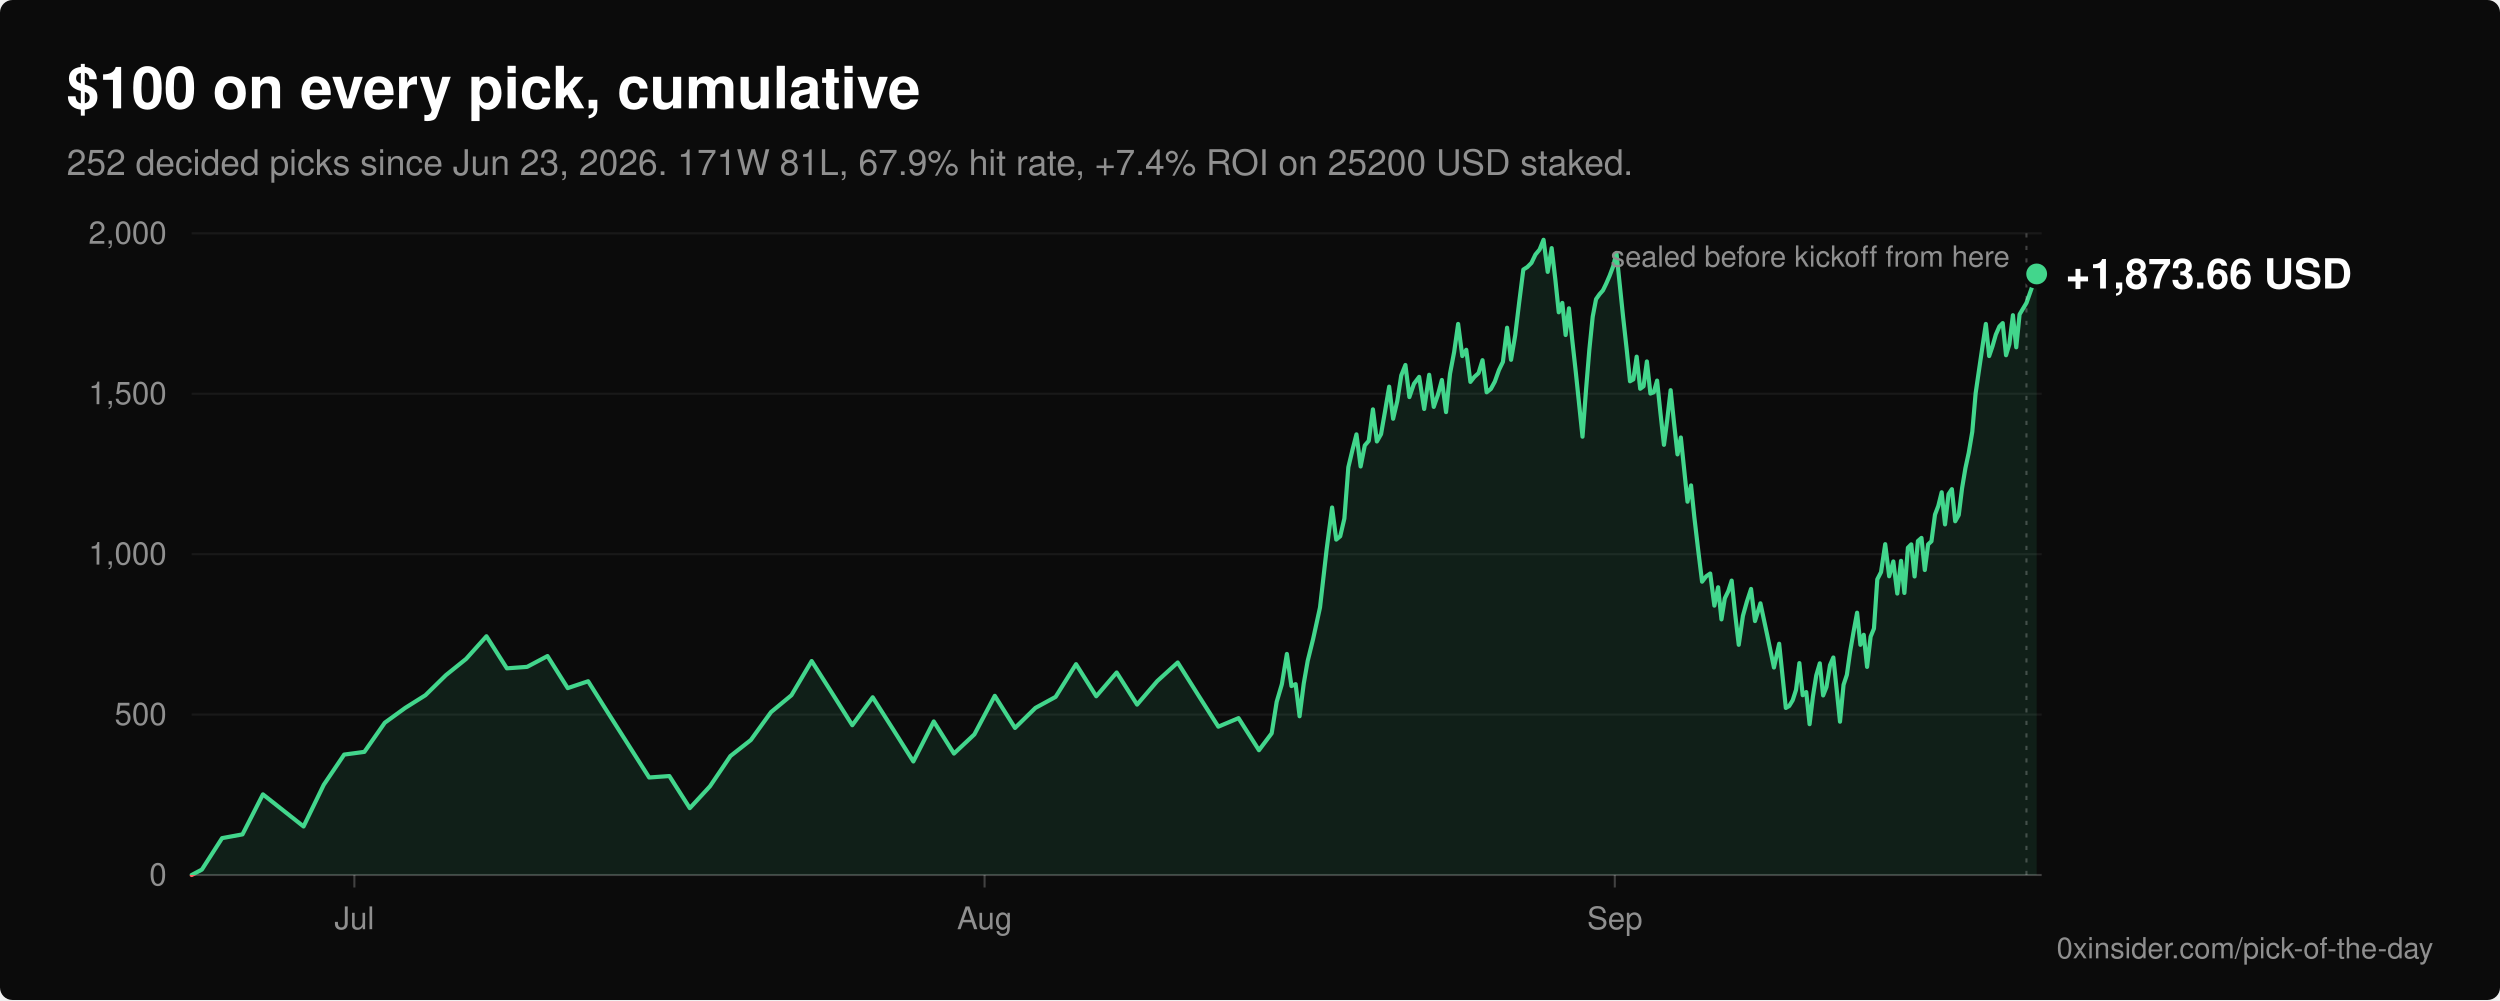
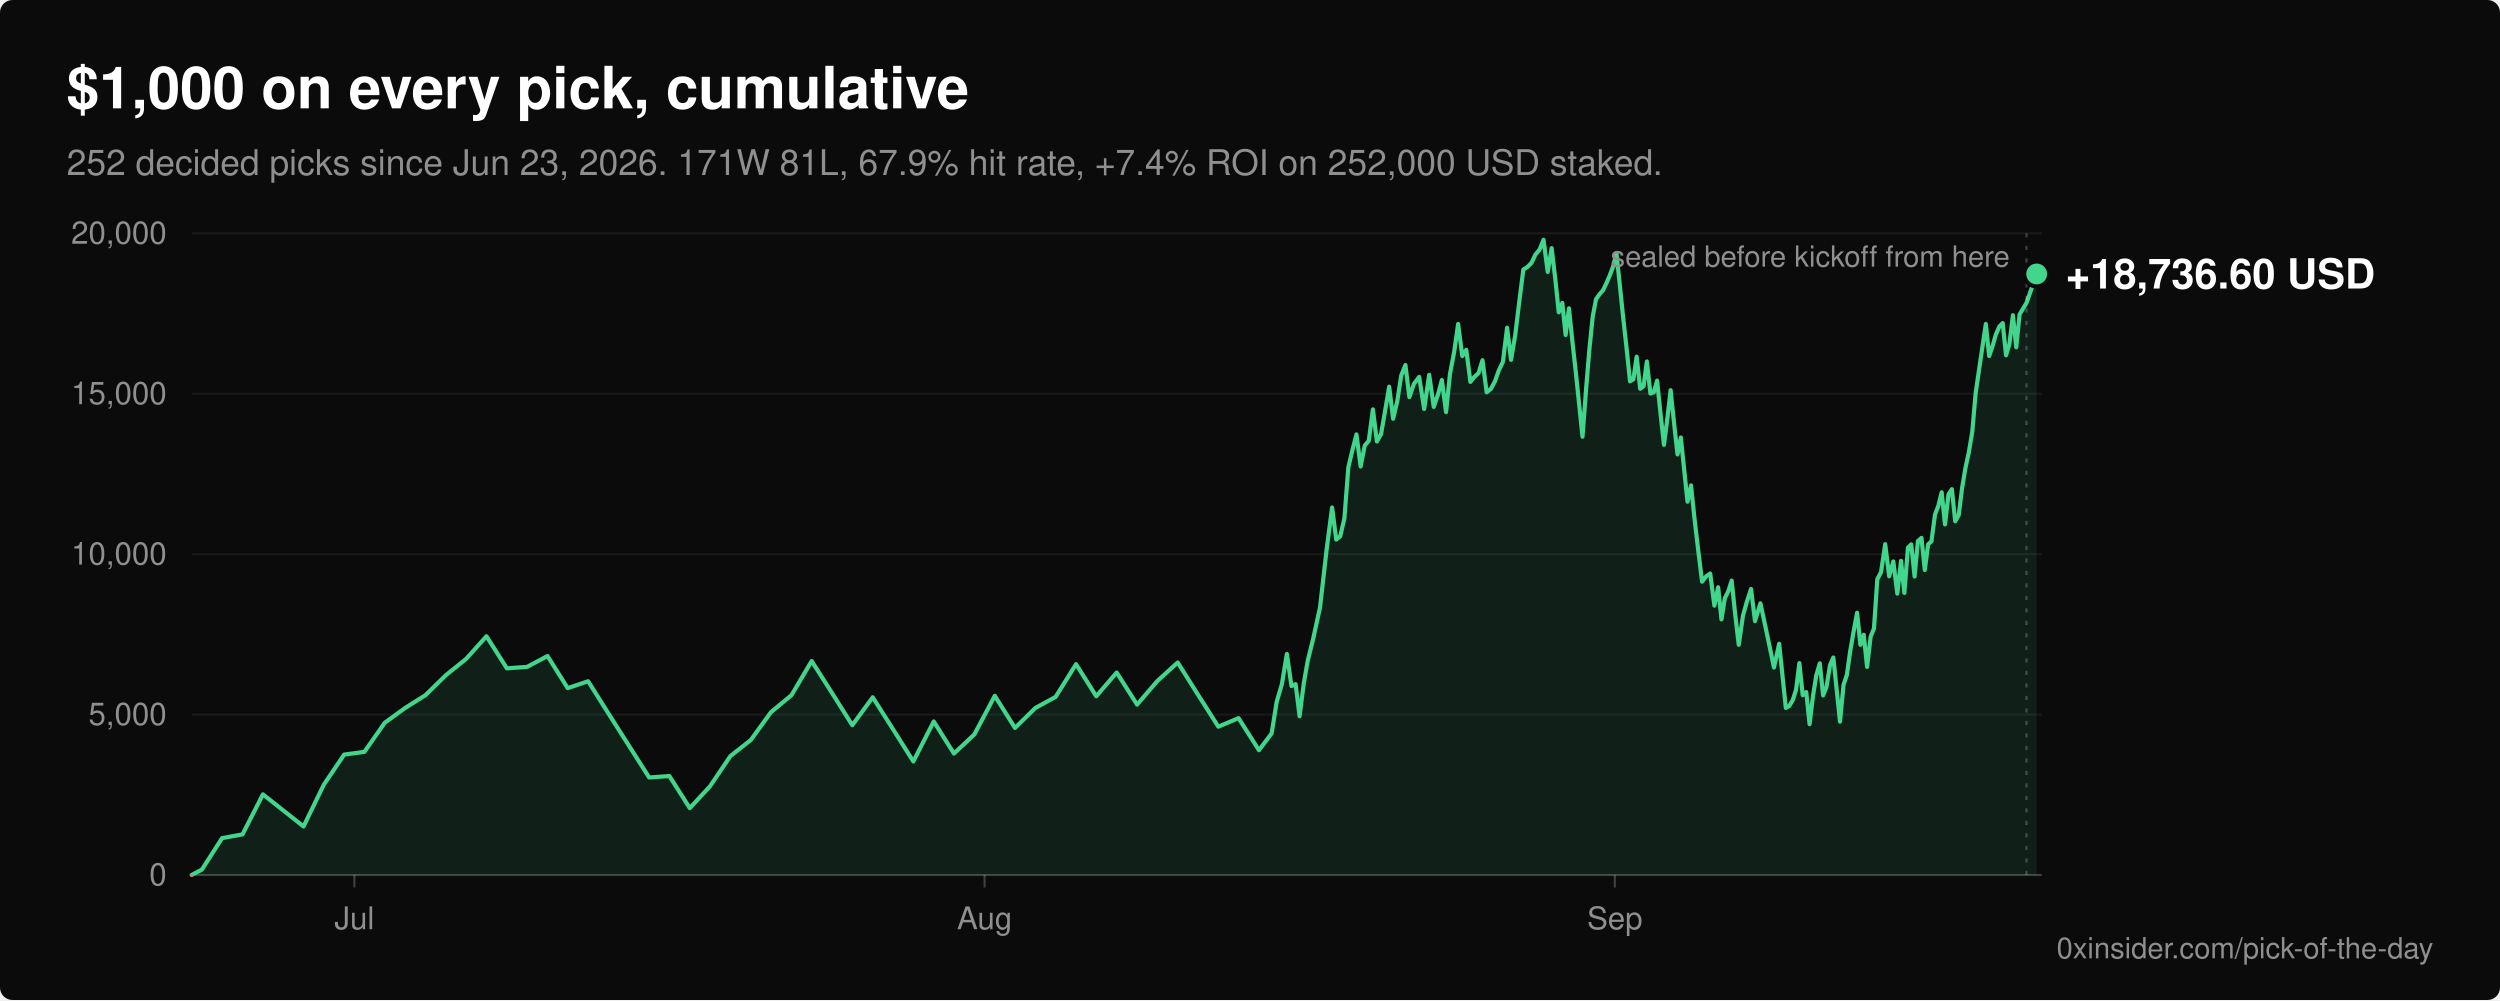
<svg xmlns="http://www.w3.org/2000/svg" viewBox="0 0 1200 480" width="1200" height="480" role="img" aria-labelledby="title desc" font-family="-apple-system, BlinkMacSystemFont, 'Segoe UI', Helvetica, Arial, sans-serif">
  <rect width="1200" height="480" rx="6" fill="#0b0b0b" />
-   <text x="32" y="52" fill="#ffffff" font-size="28" font-weight="600">$100 on every pick, cumulative</text>
-   <text x="32" y="84" fill="#8f8f8f" font-size="17">252 decided picks since Jun 23, 2026. 171W 81L, 67.9% hit rate, +7.4% ROI on 25200 USD staked.</text>
+   <text x="32" y="52" fill="#ffffff" font-size="28" font-weight="600">$1,000 on every pick, cumulative</text>
+   <text x="32" y="84" fill="#8f8f8f" font-size="17">252 decided picks since Jun 23, 2026. 171W 81L, 67.9% hit rate, +7.4% ROI on 252,000 USD staked.</text>
  <line x1="92" y1="420.0" x2="980" y2="420.0" stroke="#ffffff" stroke-opacity="0.22" stroke-width="1" />
  <text x="80" y="425.0" fill="#8f8f8f" font-size="15" text-anchor="end">0</text>
  <line x1="92" y1="343.0" x2="980" y2="343.0" stroke="#ffffff" stroke-opacity="0.06" stroke-width="1" />
-   <text x="80" y="348.0" fill="#8f8f8f" font-size="15" text-anchor="end">500</text>
+   <text x="80" y="348.0" fill="#8f8f8f" font-size="15" text-anchor="end">5,000</text>
  <line x1="92" y1="266.0" x2="980" y2="266.0" stroke="#ffffff" stroke-opacity="0.06" stroke-width="1" />
-   <text x="80" y="271.0" fill="#8f8f8f" font-size="15" text-anchor="end">1,000</text>
+   <text x="80" y="271.0" fill="#8f8f8f" font-size="15" text-anchor="end">10,000</text>
  <line x1="92" y1="189.0" x2="980" y2="189.0" stroke="#ffffff" stroke-opacity="0.06" stroke-width="1" />
-   <text x="80" y="194.0" fill="#8f8f8f" font-size="15" text-anchor="end">1,500</text>
+   <text x="80" y="194.0" fill="#8f8f8f" font-size="15" text-anchor="end">15,000</text>
  <line x1="92" y1="112.0" x2="980" y2="112.0" stroke="#ffffff" stroke-opacity="0.06" stroke-width="1" />
-   <text x="80" y="117.0" fill="#8f8f8f" font-size="15" text-anchor="end">2,000</text>
+   <text x="80" y="117.0" fill="#8f8f8f" font-size="15" text-anchor="end">20,000</text>
  <line x1="170.1" y1="420" x2="170.1" y2="426" stroke="#ffffff" stroke-opacity="0.22" stroke-width="1" />
  <text x="170.1" y="446" fill="#8f8f8f" font-size="15" text-anchor="middle">Jul</text>
  <line x1="472.6" y1="420" x2="472.6" y2="426" stroke="#ffffff" stroke-opacity="0.22" stroke-width="1" />
  <text x="472.6" y="446" fill="#8f8f8f" font-size="15" text-anchor="middle">Aug</text>
  <line x1="775.1" y1="420" x2="775.1" y2="426" stroke="#ffffff" stroke-opacity="0.22" stroke-width="1" />
  <text x="775.1" y="446" fill="#8f8f8f" font-size="15" text-anchor="middle">Sep</text>
  <defs>
    <clipPath id="above">
      <rect x="0" y="0" width="1200" height="420.0" />
    </clipPath>
    <clipPath id="below">
      <rect x="0" y="420.0" width="1200" height="60.0" />
    </clipPath>
  </defs>
  <path d="M92.0,420.0 L96.9,417.4 L106.6,402.3 L116.4,400.5 L126.2,381.3 L145.7,396.7 L155.4,376.7 L165.2,362.2 L174.9,360.9 L184.7,346.9 L194.5,339.8 L204.2,333.7 L214.0,324.1 L223.7,316.3 L233.5,305.4 L243.3,320.8 L253.0,320.1 L262.8,314.9 L272.5,330.3 L282.3,327.0 L292.0,342.4 L301.8,357.8 L311.6,373.2 L321.3,372.5 L331.1,387.9 L340.8,377.4 L350.6,362.9 L360.4,355.2 L370.1,341.8 L379.9,333.7 L389.6,317.3 L399.4,332.7 L409.1,348.1 L418.9,334.7 L428.7,350.1 L438.4,365.5 L448.2,346.3 L457.9,361.7 L467.7,352.5 L477.5,334.0 L487.2,349.4 L497.0,339.8 L506.7,334.5 L516.5,318.8 L526.2,334.2 L536.0,322.8 L545.8,338.2 L555.5,326.9 L565.3,318.0 L575.0,333.4 L584.8,348.8 L594.5,344.7 L604.3,360.1 L610.4,352.0 L612.8,336.9 L615.3,328.4 L617.7,313.9 L619.9,329.3 L621.9,328.4 L623.8,343.8 L625.8,328.1 L627.7,317.2 L630.3,306.7 L633.6,291.6 L636.8,263.6 L639.4,243.6 L641.4,259.0 L643.3,257.4 L645.3,248.9 L647.2,224.3 L649.2,215.9 L651.1,208.5 L653.1,223.9 L655.1,213.8 L657.0,211.6 L659.0,196.5 L660.9,211.9 L662.9,208.4 L664.8,197.5 L666.8,185.6 L668.7,201.0 L670.7,192.5 L672.6,180.2 L674.6,175.2 L676.5,190.6 L678.7,184.2 L681.2,180.9 L683.6,196.3 L686.0,179.9 L688.2,195.3 L690.2,189.5 L692.1,182.4 L694.1,197.8 L696.0,179.4 L698.0,168.9 L699.9,155.5 L701.9,170.9 L703.8,167.9 L705.8,183.3 L707.7,180.9 L709.7,179.1 L711.6,172.9 L713.6,188.3 L715.6,186.7 L717.5,183.2 L719.5,177.6 L721.4,173.7 L723.4,157.3 L725.3,172.7 L727.3,160.9 L729.2,145.2 L731.2,129.4 L733.1,128.2 L735.1,126.2 L737.0,122.2 L739.0,119.8 L740.9,115.1 L742.9,130.5 L744.8,119.1 L746.6,134.5 L748.2,149.9 L749.9,145.4 L751.5,160.8 L753.1,148.0 L754.7,163.4 L756.4,178.8 L758.0,194.2 L759.6,209.6 L761.3,187.0 L762.9,167.7 L764.5,152.0 L766.1,143.6 L767.8,141.2 L769.4,139.4 L771.0,136.1 L772.6,132.4 L774.3,127.9 L775.9,121.4 L777.5,136.8 L779.1,152.2 L780.8,167.6 L782.4,183.0 L784.0,182.1 L785.6,171.2 L787.3,186.6 L788.9,185.4 L790.5,173.5 L792.2,188.9 L793.8,188.3 L795.4,182.7 L797.0,198.1 L798.7,213.5 L800.3,201.2 L801.9,187.3 L803.5,202.7 L805.2,218.1 L806.8,210.0 L808.4,225.4 L810.0,240.8 L811.7,233.0 L813.3,248.4 L815.1,263.8 L817.0,279.2 L819.0,276.6 L820.9,275.3 L822.9,290.7 L824.7,281.9 L826.3,297.3 L827.9,287.2 L829.6,283.7 L831.2,278.7 L832.8,294.1 L834.6,309.5 L836.6,295.6 L838.5,288.8 L840.5,282.7 L842.4,298.1 L845.0,289.6 L848.3,305.0 L851.5,320.4 L854.0,309.0 L855.6,324.4 L857.2,339.8 L858.8,338.9 L860.5,336.1 L862.1,331.1 L863.7,318.3 L865.3,333.7 L867.0,332.2 L868.6,347.6 L870.2,334.3 L871.8,324.2 L873.5,318.4 L875.1,333.8 L876.7,329.8 L878.4,319.3 L880.0,315.6 L881.6,331.0 L883.2,346.4 L884.9,328.7 L886.5,323.9 L888.1,312.5 L889.7,303.3 L891.4,294.1 L893.0,309.5 L894.6,304.7 L896.2,320.1 L897.9,305.6 L899.5,301.7 L901.1,278.1 L902.9,274.6 L904.9,261.2 L906.8,276.6 L908.8,269.5 L910.7,284.9 L912.5,269.2 L914.1,284.6 L915.8,262.9 L917.4,261.3 L919.0,276.7 L920.6,259.7 L922.3,258.2 L923.9,273.6 L925.5,261.3 L927.1,259.8 L928.8,247.0 L930.4,242.8 L932.0,236.3 L933.6,251.7 L935.3,237.2 L936.9,234.8 L938.5,250.2 L940.2,247.2 L941.8,234.3 L943.4,224.7 L945.0,217.3 L946.7,207.2 L948.3,188.8 L949.9,177.8 L951.5,166.9 L953.2,155.5 L954.8,170.9 L956.4,166.2 L958.0,160.6 L959.7,156.7 L961.3,155.1 L962.9,170.5 L964.5,165.2 L966.2,151.3 L967.8,166.7 L969.4,150.9 L972.7,145.4 L977.6,131.5 L977.6,420.0 Z" fill="#42d68c" fill-opacity="0.1" clip-path="url(#above)" />
  <polyline points="92.0,420.0 96.9,417.4 106.6,402.3 116.4,400.5 126.2,381.3 145.7,396.7 155.4,376.7 165.2,362.2 174.9,360.9 184.7,346.9 194.5,339.8 204.2,333.7 214.0,324.1 223.7,316.3 233.5,305.4 243.3,320.8 253.0,320.1 262.8,314.9 272.5,330.3 282.3,327.0 292.0,342.4 301.8,357.8 311.6,373.2 321.3,372.5 331.1,387.9 340.8,377.4 350.6,362.9 360.4,355.2 370.1,341.8 379.9,333.7 389.6,317.3 399.4,332.7 409.1,348.1 418.9,334.7 428.7,350.1 438.4,365.5 448.2,346.3 457.9,361.7 467.7,352.5 477.5,334.0 487.2,349.4 497.0,339.8 506.7,334.5 516.5,318.8 526.2,334.2 536.0,322.8 545.8,338.2 555.5,326.9 565.3,318.0 575.0,333.4 584.8,348.8 594.5,344.7 604.3,360.1 610.4,352.0 612.8,336.9 615.3,328.4 617.7,313.9 619.9,329.3 621.9,328.4 623.8,343.8 625.8,328.1 627.7,317.2 630.3,306.7 633.6,291.6 636.8,263.6 639.4,243.6 641.4,259.0 643.3,257.4 645.3,248.9 647.2,224.3 649.2,215.9 651.1,208.5 653.1,223.9 655.1,213.8 657.0,211.6 659.0,196.5 660.9,211.9 662.9,208.4 664.8,197.5 666.8,185.6 668.7,201.0 670.7,192.5 672.6,180.2 674.6,175.2 676.5,190.6 678.7,184.2 681.2,180.9 683.6,196.3 686.0,179.9 688.2,195.3 690.2,189.5 692.1,182.4 694.1,197.8 696.0,179.4 698.0,168.9 699.9,155.5 701.9,170.9 703.8,167.9 705.8,183.3 707.7,180.9 709.7,179.1 711.6,172.9 713.6,188.3 715.6,186.7 717.5,183.2 719.5,177.6 721.4,173.7 723.4,157.3 725.3,172.7 727.3,160.9 729.2,145.2 731.2,129.4 733.1,128.2 735.1,126.2 737.0,122.2 739.0,119.8 740.9,115.1 742.9,130.5 744.8,119.1 746.6,134.5 748.2,149.9 749.9,145.4 751.5,160.8 753.1,148.0 754.7,163.4 756.4,178.8 758.0,194.2 759.6,209.6 761.3,187.0 762.9,167.7 764.5,152.0 766.1,143.6 767.8,141.2 769.4,139.4 771.0,136.1 772.6,132.4 774.3,127.9 775.9,121.4 777.5,136.8 779.1,152.2 780.8,167.6 782.4,183.0 784.0,182.1 785.6,171.2 787.3,186.6 788.9,185.4 790.5,173.5 792.2,188.9 793.8,188.3 795.4,182.7 797.0,198.1 798.7,213.5 800.3,201.2 801.9,187.3 803.5,202.7 805.2,218.1 806.8,210.0 808.4,225.4 810.0,240.8 811.7,233.0 813.3,248.4 815.1,263.8 817.0,279.2 819.0,276.6 820.9,275.3 822.9,290.7 824.7,281.9 826.3,297.3 827.9,287.2 829.6,283.7 831.2,278.7 832.8,294.1 834.6,309.5 836.6,295.6 838.5,288.8 840.5,282.7 842.4,298.1 845.0,289.6 848.3,305.0 851.5,320.4 854.0,309.0 855.6,324.4 857.2,339.8 858.8,338.9 860.5,336.1 862.1,331.1 863.7,318.3 865.3,333.7 867.0,332.2 868.6,347.6 870.2,334.3 871.8,324.2 873.5,318.4 875.1,333.8 876.7,329.8 878.4,319.3 880.0,315.6 881.6,331.0 883.2,346.4 884.9,328.7 886.5,323.9 888.1,312.5 889.7,303.3 891.4,294.1 893.0,309.5 894.6,304.7 896.2,320.1 897.9,305.6 899.5,301.7 901.1,278.1 902.9,274.6 904.9,261.2 906.8,276.6 908.8,269.5 910.7,284.9 912.5,269.2 914.1,284.6 915.8,262.9 917.4,261.3 919.0,276.7 920.6,259.7 922.3,258.2 923.9,273.6 925.5,261.3 927.1,259.8 928.8,247.0 930.4,242.8 932.0,236.3 933.6,251.7 935.3,237.2 936.9,234.8 938.5,250.2 940.2,247.2 941.8,234.3 943.4,224.7 945.0,217.3 946.7,207.2 948.3,188.8 949.9,177.8 951.5,166.9 953.2,155.5 954.8,170.9 956.4,166.2 958.0,160.6 959.7,156.7 961.3,155.1 962.9,170.5 964.5,165.2 966.2,151.3 967.8,166.7 969.4,150.9 972.7,145.4 977.6,131.5" fill="none" stroke="#42d68c" stroke-width="2" stroke-linejoin="round" stroke-linecap="round" clip-path="url(#above)" />
  <path d="M92.0,420.0 L96.9,417.4 L106.6,402.3 L116.4,400.5 L126.2,381.3 L145.7,396.7 L155.4,376.7 L165.2,362.2 L174.9,360.9 L184.7,346.9 L194.5,339.8 L204.2,333.7 L214.0,324.1 L223.7,316.3 L233.5,305.4 L243.3,320.8 L253.0,320.1 L262.8,314.9 L272.5,330.3 L282.3,327.0 L292.0,342.4 L301.8,357.8 L311.6,373.2 L321.3,372.5 L331.1,387.9 L340.8,377.4 L350.6,362.9 L360.4,355.2 L370.1,341.8 L379.9,333.7 L389.6,317.3 L399.4,332.7 L409.1,348.1 L418.9,334.7 L428.7,350.1 L438.4,365.5 L448.2,346.3 L457.9,361.7 L467.7,352.5 L477.5,334.0 L487.2,349.4 L497.0,339.8 L506.7,334.5 L516.5,318.8 L526.2,334.2 L536.0,322.8 L545.8,338.2 L555.5,326.9 L565.3,318.0 L575.0,333.4 L584.8,348.8 L594.5,344.7 L604.3,360.1 L610.4,352.0 L612.8,336.9 L615.3,328.4 L617.7,313.9 L619.9,329.3 L621.9,328.4 L623.8,343.8 L625.8,328.1 L627.7,317.2 L630.3,306.7 L633.6,291.6 L636.8,263.6 L639.4,243.6 L641.4,259.0 L643.3,257.4 L645.3,248.9 L647.2,224.3 L649.2,215.9 L651.1,208.5 L653.1,223.9 L655.1,213.8 L657.0,211.6 L659.0,196.5 L660.9,211.9 L662.9,208.4 L664.8,197.5 L666.8,185.6 L668.7,201.0 L670.7,192.5 L672.6,180.2 L674.6,175.2 L676.5,190.6 L678.7,184.2 L681.2,180.9 L683.6,196.3 L686.0,179.9 L688.2,195.3 L690.2,189.5 L692.1,182.4 L694.1,197.8 L696.0,179.4 L698.0,168.9 L699.9,155.5 L701.9,170.9 L703.8,167.9 L705.8,183.3 L707.7,180.9 L709.7,179.1 L711.6,172.9 L713.6,188.3 L715.6,186.7 L717.5,183.2 L719.5,177.6 L721.4,173.7 L723.4,157.3 L725.3,172.7 L727.3,160.9 L729.2,145.2 L731.2,129.4 L733.1,128.2 L735.1,126.2 L737.0,122.2 L739.0,119.8 L740.9,115.1 L742.9,130.5 L744.8,119.1 L746.6,134.5 L748.2,149.9 L749.9,145.4 L751.5,160.8 L753.1,148.0 L754.7,163.4 L756.4,178.8 L758.0,194.2 L759.6,209.6 L761.3,187.0 L762.9,167.7 L764.5,152.0 L766.1,143.6 L767.8,141.2 L769.4,139.4 L771.0,136.1 L772.6,132.4 L774.3,127.9 L775.9,121.4 L777.5,136.8 L779.1,152.2 L780.8,167.6 L782.4,183.0 L784.0,182.1 L785.6,171.2 L787.3,186.6 L788.9,185.4 L790.5,173.5 L792.2,188.9 L793.8,188.3 L795.4,182.7 L797.0,198.1 L798.7,213.5 L800.3,201.2 L801.9,187.3 L803.5,202.7 L805.2,218.1 L806.8,210.0 L808.4,225.4 L810.0,240.8 L811.7,233.0 L813.3,248.4 L815.1,263.8 L817.0,279.2 L819.0,276.6 L820.9,275.3 L822.9,290.7 L824.7,281.9 L826.3,297.3 L827.9,287.2 L829.6,283.7 L831.2,278.7 L832.8,294.1 L834.6,309.5 L836.6,295.6 L838.5,288.8 L840.5,282.7 L842.4,298.1 L845.0,289.6 L848.3,305.0 L851.5,320.4 L854.0,309.0 L855.6,324.4 L857.2,339.8 L858.8,338.9 L860.5,336.1 L862.1,331.1 L863.7,318.3 L865.3,333.7 L867.0,332.2 L868.6,347.6 L870.2,334.3 L871.8,324.2 L873.5,318.4 L875.1,333.8 L876.7,329.8 L878.4,319.3 L880.0,315.6 L881.6,331.0 L883.2,346.4 L884.9,328.7 L886.5,323.9 L888.1,312.5 L889.7,303.3 L891.4,294.1 L893.0,309.5 L894.6,304.7 L896.2,320.1 L897.9,305.6 L899.5,301.7 L901.1,278.1 L902.9,274.6 L904.9,261.2 L906.8,276.6 L908.8,269.5 L910.7,284.9 L912.5,269.2 L914.1,284.6 L915.8,262.9 L917.4,261.3 L919.0,276.7 L920.6,259.7 L922.3,258.2 L923.9,273.6 L925.5,261.3 L927.1,259.8 L928.8,247.0 L930.4,242.8 L932.0,236.3 L933.6,251.7 L935.3,237.2 L936.9,234.8 L938.5,250.2 L940.2,247.2 L941.8,234.3 L943.4,224.7 L945.0,217.3 L946.7,207.2 L948.3,188.8 L949.9,177.8 L951.5,166.9 L953.2,155.5 L954.8,170.9 L956.4,166.2 L958.0,160.6 L959.7,156.7 L961.3,155.1 L962.9,170.5 L964.5,165.2 L966.2,151.3 L967.8,166.7 L969.4,150.9 L972.7,145.4 L977.6,131.5 L977.6,420.0 Z" fill="#ff6467" fill-opacity="0.1" clip-path="url(#below)" />
  <polyline points="92.0,420.0 96.9,417.4 106.6,402.3 116.4,400.5 126.2,381.3 145.7,396.7 155.4,376.7 165.2,362.2 174.9,360.9 184.7,346.9 194.5,339.8 204.2,333.7 214.0,324.1 223.7,316.3 233.5,305.4 243.3,320.8 253.0,320.1 262.8,314.9 272.5,330.3 282.3,327.0 292.0,342.4 301.8,357.8 311.6,373.2 321.3,372.5 331.1,387.9 340.8,377.4 350.6,362.9 360.4,355.2 370.1,341.8 379.9,333.7 389.6,317.3 399.4,332.7 409.1,348.1 418.9,334.7 428.7,350.1 438.4,365.5 448.2,346.3 457.9,361.7 467.7,352.5 477.5,334.0 487.2,349.4 497.0,339.8 506.7,334.5 516.5,318.8 526.2,334.2 536.0,322.8 545.8,338.2 555.5,326.9 565.3,318.0 575.0,333.4 584.8,348.8 594.5,344.7 604.3,360.1 610.4,352.0 612.8,336.9 615.3,328.4 617.7,313.9 619.9,329.3 621.9,328.4 623.8,343.8 625.8,328.1 627.7,317.2 630.3,306.7 633.6,291.6 636.8,263.6 639.4,243.6 641.4,259.0 643.3,257.4 645.3,248.9 647.2,224.3 649.2,215.9 651.1,208.5 653.1,223.9 655.1,213.8 657.0,211.6 659.0,196.5 660.9,211.9 662.9,208.4 664.8,197.5 666.8,185.6 668.7,201.0 670.7,192.5 672.6,180.2 674.6,175.2 676.5,190.6 678.7,184.2 681.2,180.9 683.6,196.3 686.0,179.9 688.2,195.3 690.2,189.5 692.1,182.4 694.1,197.8 696.0,179.4 698.0,168.9 699.9,155.5 701.9,170.9 703.8,167.9 705.8,183.3 707.7,180.9 709.7,179.1 711.6,172.9 713.6,188.3 715.6,186.7 717.5,183.2 719.5,177.6 721.4,173.7 723.4,157.3 725.3,172.7 727.3,160.9 729.2,145.2 731.2,129.4 733.1,128.2 735.1,126.2 737.0,122.2 739.0,119.8 740.9,115.1 742.9,130.5 744.8,119.1 746.6,134.5 748.2,149.9 749.9,145.4 751.5,160.8 753.1,148.0 754.7,163.4 756.4,178.8 758.0,194.2 759.6,209.6 761.3,187.0 762.9,167.7 764.5,152.0 766.1,143.6 767.8,141.2 769.4,139.4 771.0,136.1 772.6,132.4 774.3,127.9 775.9,121.4 777.5,136.8 779.1,152.2 780.8,167.6 782.4,183.0 784.0,182.1 785.6,171.2 787.3,186.6 788.9,185.4 790.5,173.5 792.2,188.9 793.8,188.3 795.4,182.7 797.0,198.1 798.7,213.5 800.3,201.2 801.9,187.3 803.5,202.7 805.2,218.1 806.8,210.0 808.4,225.4 810.0,240.8 811.7,233.0 813.3,248.4 815.1,263.8 817.0,279.2 819.0,276.6 820.9,275.3 822.9,290.7 824.7,281.9 826.3,297.3 827.9,287.2 829.6,283.7 831.2,278.7 832.8,294.1 834.6,309.5 836.6,295.6 838.5,288.8 840.5,282.7 842.4,298.1 845.0,289.6 848.3,305.0 851.5,320.4 854.0,309.0 855.6,324.4 857.2,339.8 858.8,338.9 860.5,336.1 862.1,331.1 863.7,318.3 865.3,333.7 867.0,332.2 868.6,347.6 870.2,334.3 871.8,324.2 873.5,318.4 875.1,333.8 876.7,329.8 878.4,319.3 880.0,315.6 881.6,331.0 883.2,346.4 884.9,328.7 886.5,323.9 888.1,312.5 889.7,303.3 891.4,294.1 893.0,309.5 894.6,304.7 896.2,320.1 897.9,305.6 899.5,301.7 901.1,278.1 902.9,274.6 904.9,261.2 906.8,276.6 908.8,269.5 910.7,284.9 912.5,269.2 914.1,284.6 915.8,262.9 917.4,261.3 919.0,276.7 920.6,259.7 922.3,258.2 923.9,273.6 925.5,261.3 927.1,259.8 928.8,247.0 930.4,242.8 932.0,236.3 933.6,251.7 935.3,237.2 936.9,234.8 938.5,250.2 940.2,247.2 941.8,234.3 943.4,224.7 945.0,217.3 946.7,207.2 948.3,188.8 949.9,177.8 951.5,166.9 953.2,155.5 954.8,170.9 956.4,166.2 958.0,160.6 959.7,156.7 961.3,155.1 962.9,170.5 964.5,165.2 966.2,151.3 967.8,166.7 969.4,150.9 972.7,145.4 977.6,131.5" fill="none" stroke="#ff6467" stroke-width="2" stroke-linejoin="round" stroke-linecap="round" clip-path="url(#below)" />
  <line x1="972.7" y1="112" x2="972.7" y2="420" stroke="#ffffff" stroke-opacity="0.22" stroke-width="1" stroke-dasharray="2 4" />
  <text x="964.7" y="128" fill="#8f8f8f" font-size="14" text-anchor="end">sealed before kickoff from here</text>
  <circle cx="977.6" cy="131.5" r="6" fill="#42d68c" stroke="#0b0b0b" stroke-width="2" />
-   <text x="991.6" y="138.5" fill="#ffffff" font-size="20" font-weight="600">+1,873.66 USD</text>
+   <text x="991.6" y="138.5" fill="#ffffff" font-size="20" font-weight="600">+18,736.60 USD</text>
  <text x="1168" y="460" fill="#8f8f8f" font-size="14" text-anchor="end">0xinsider.com/pick-of-the-day</text>
</svg>
